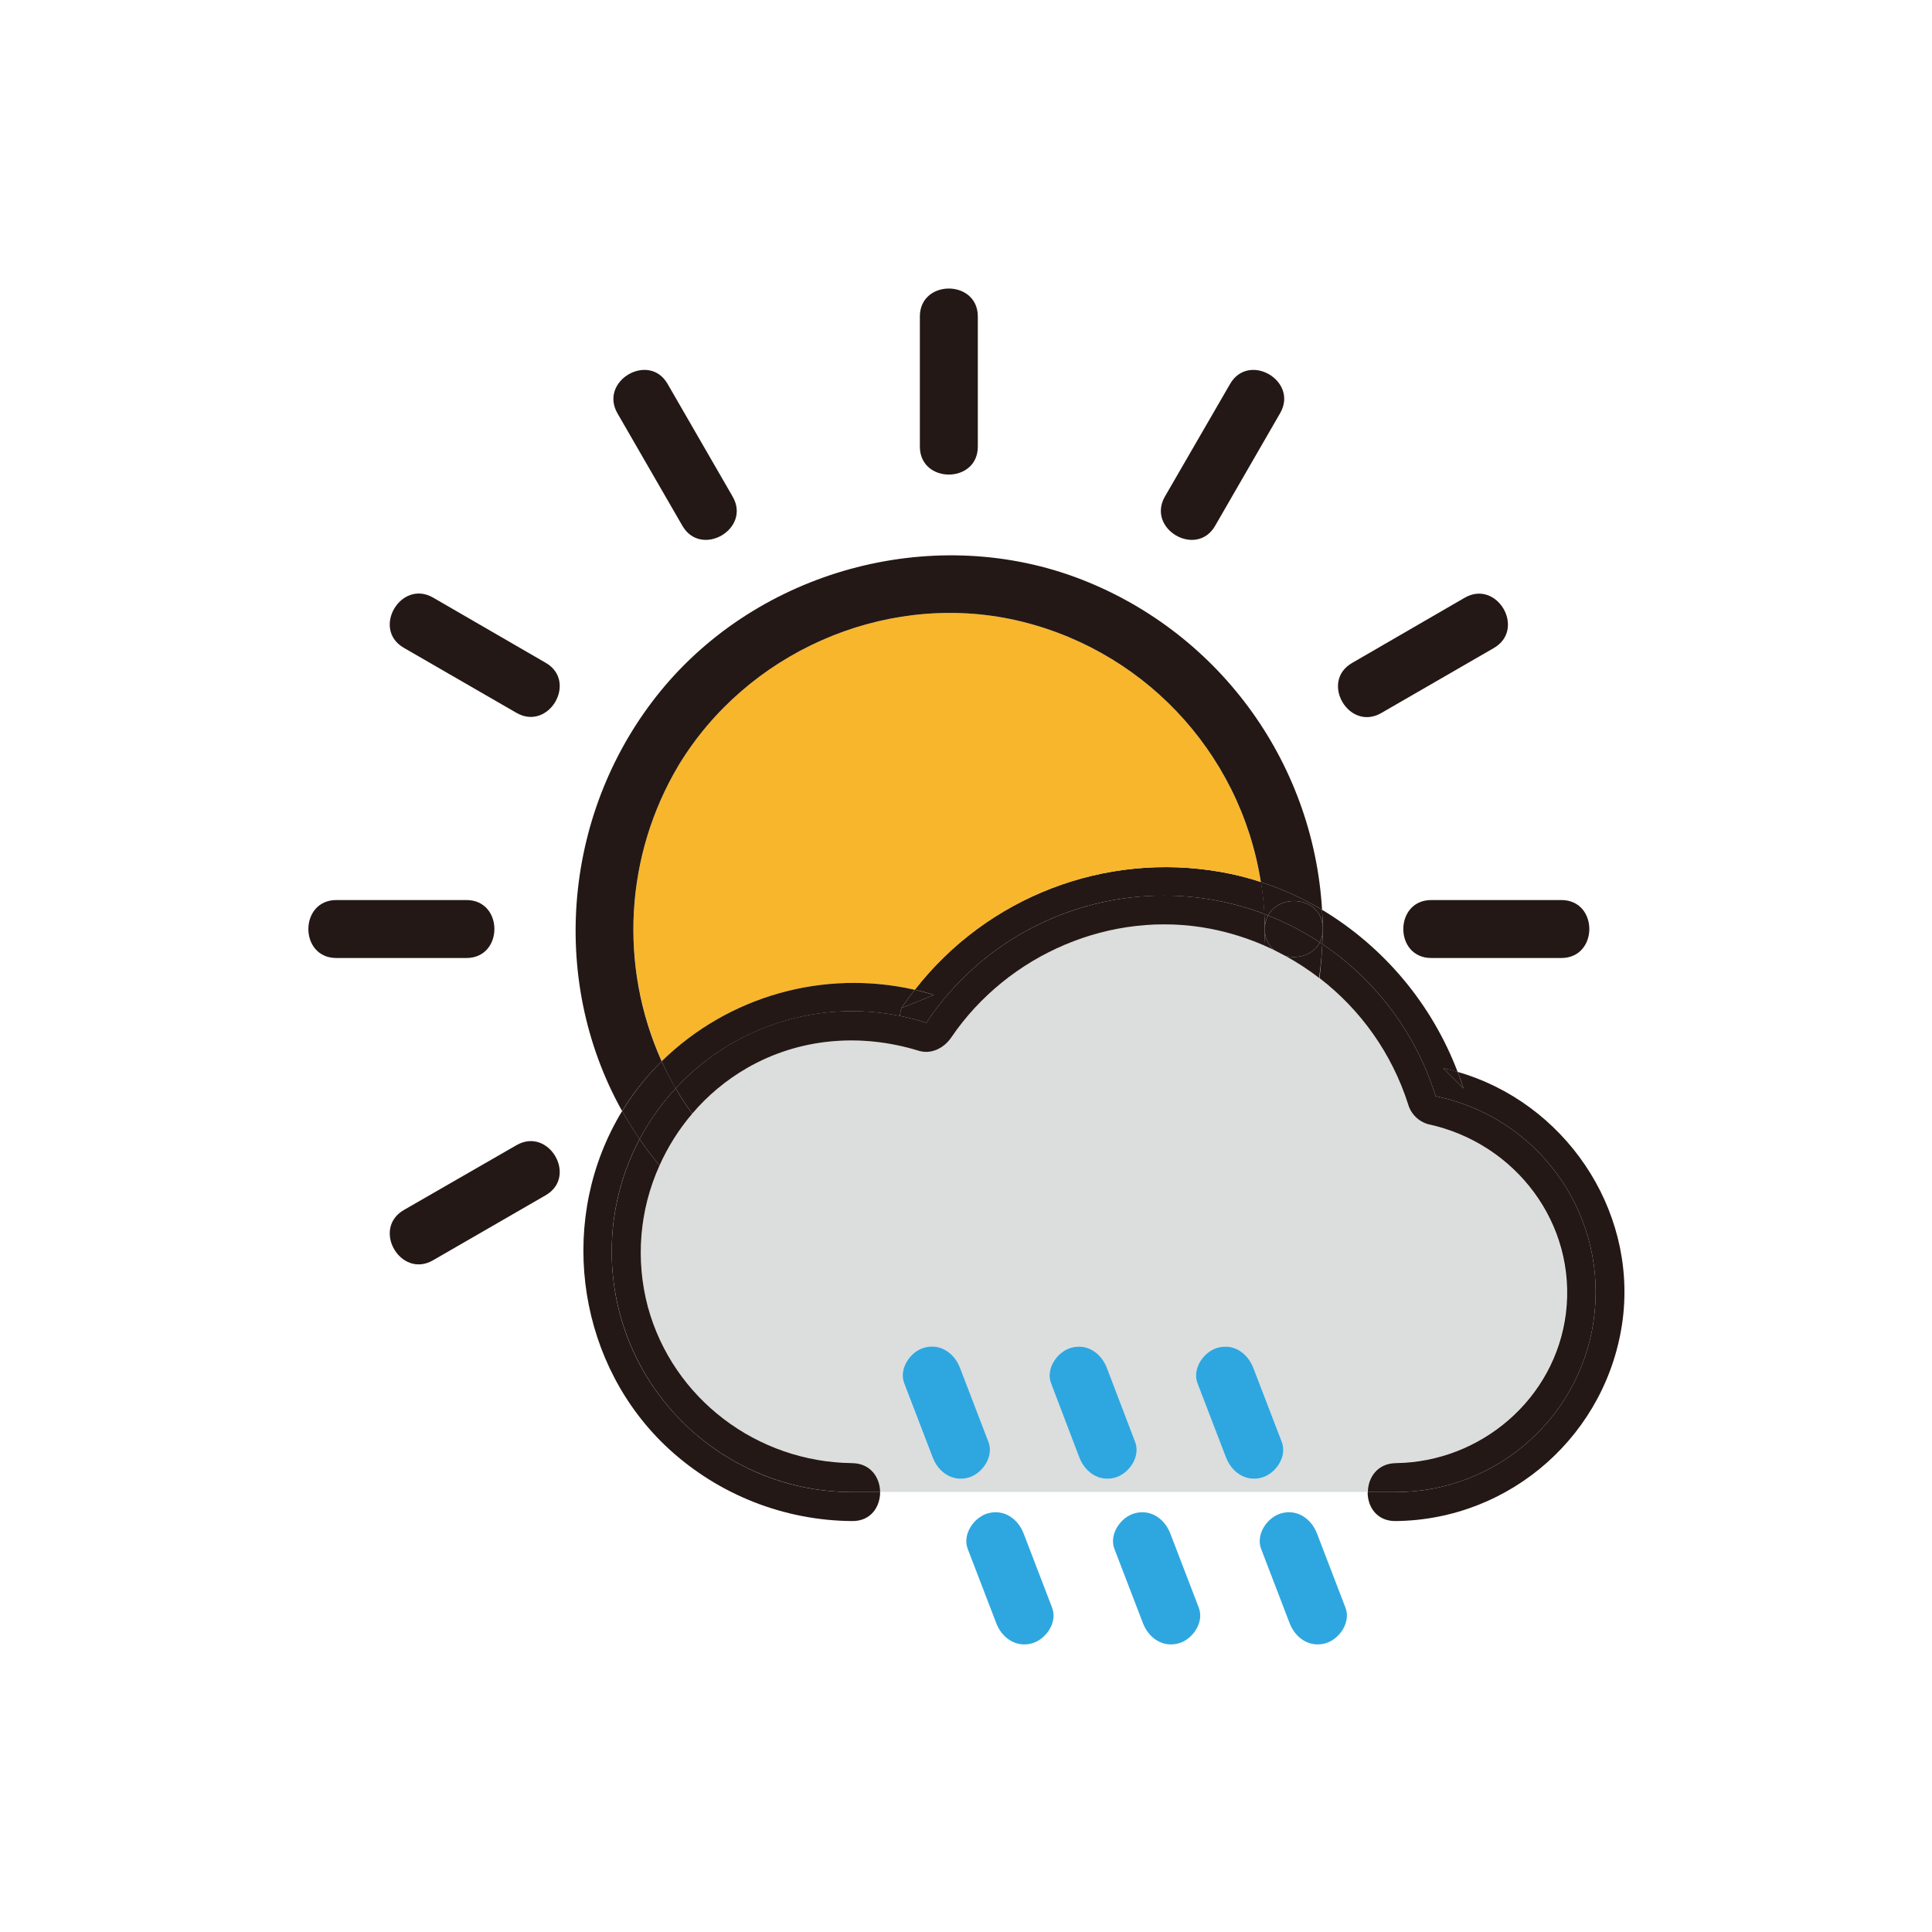
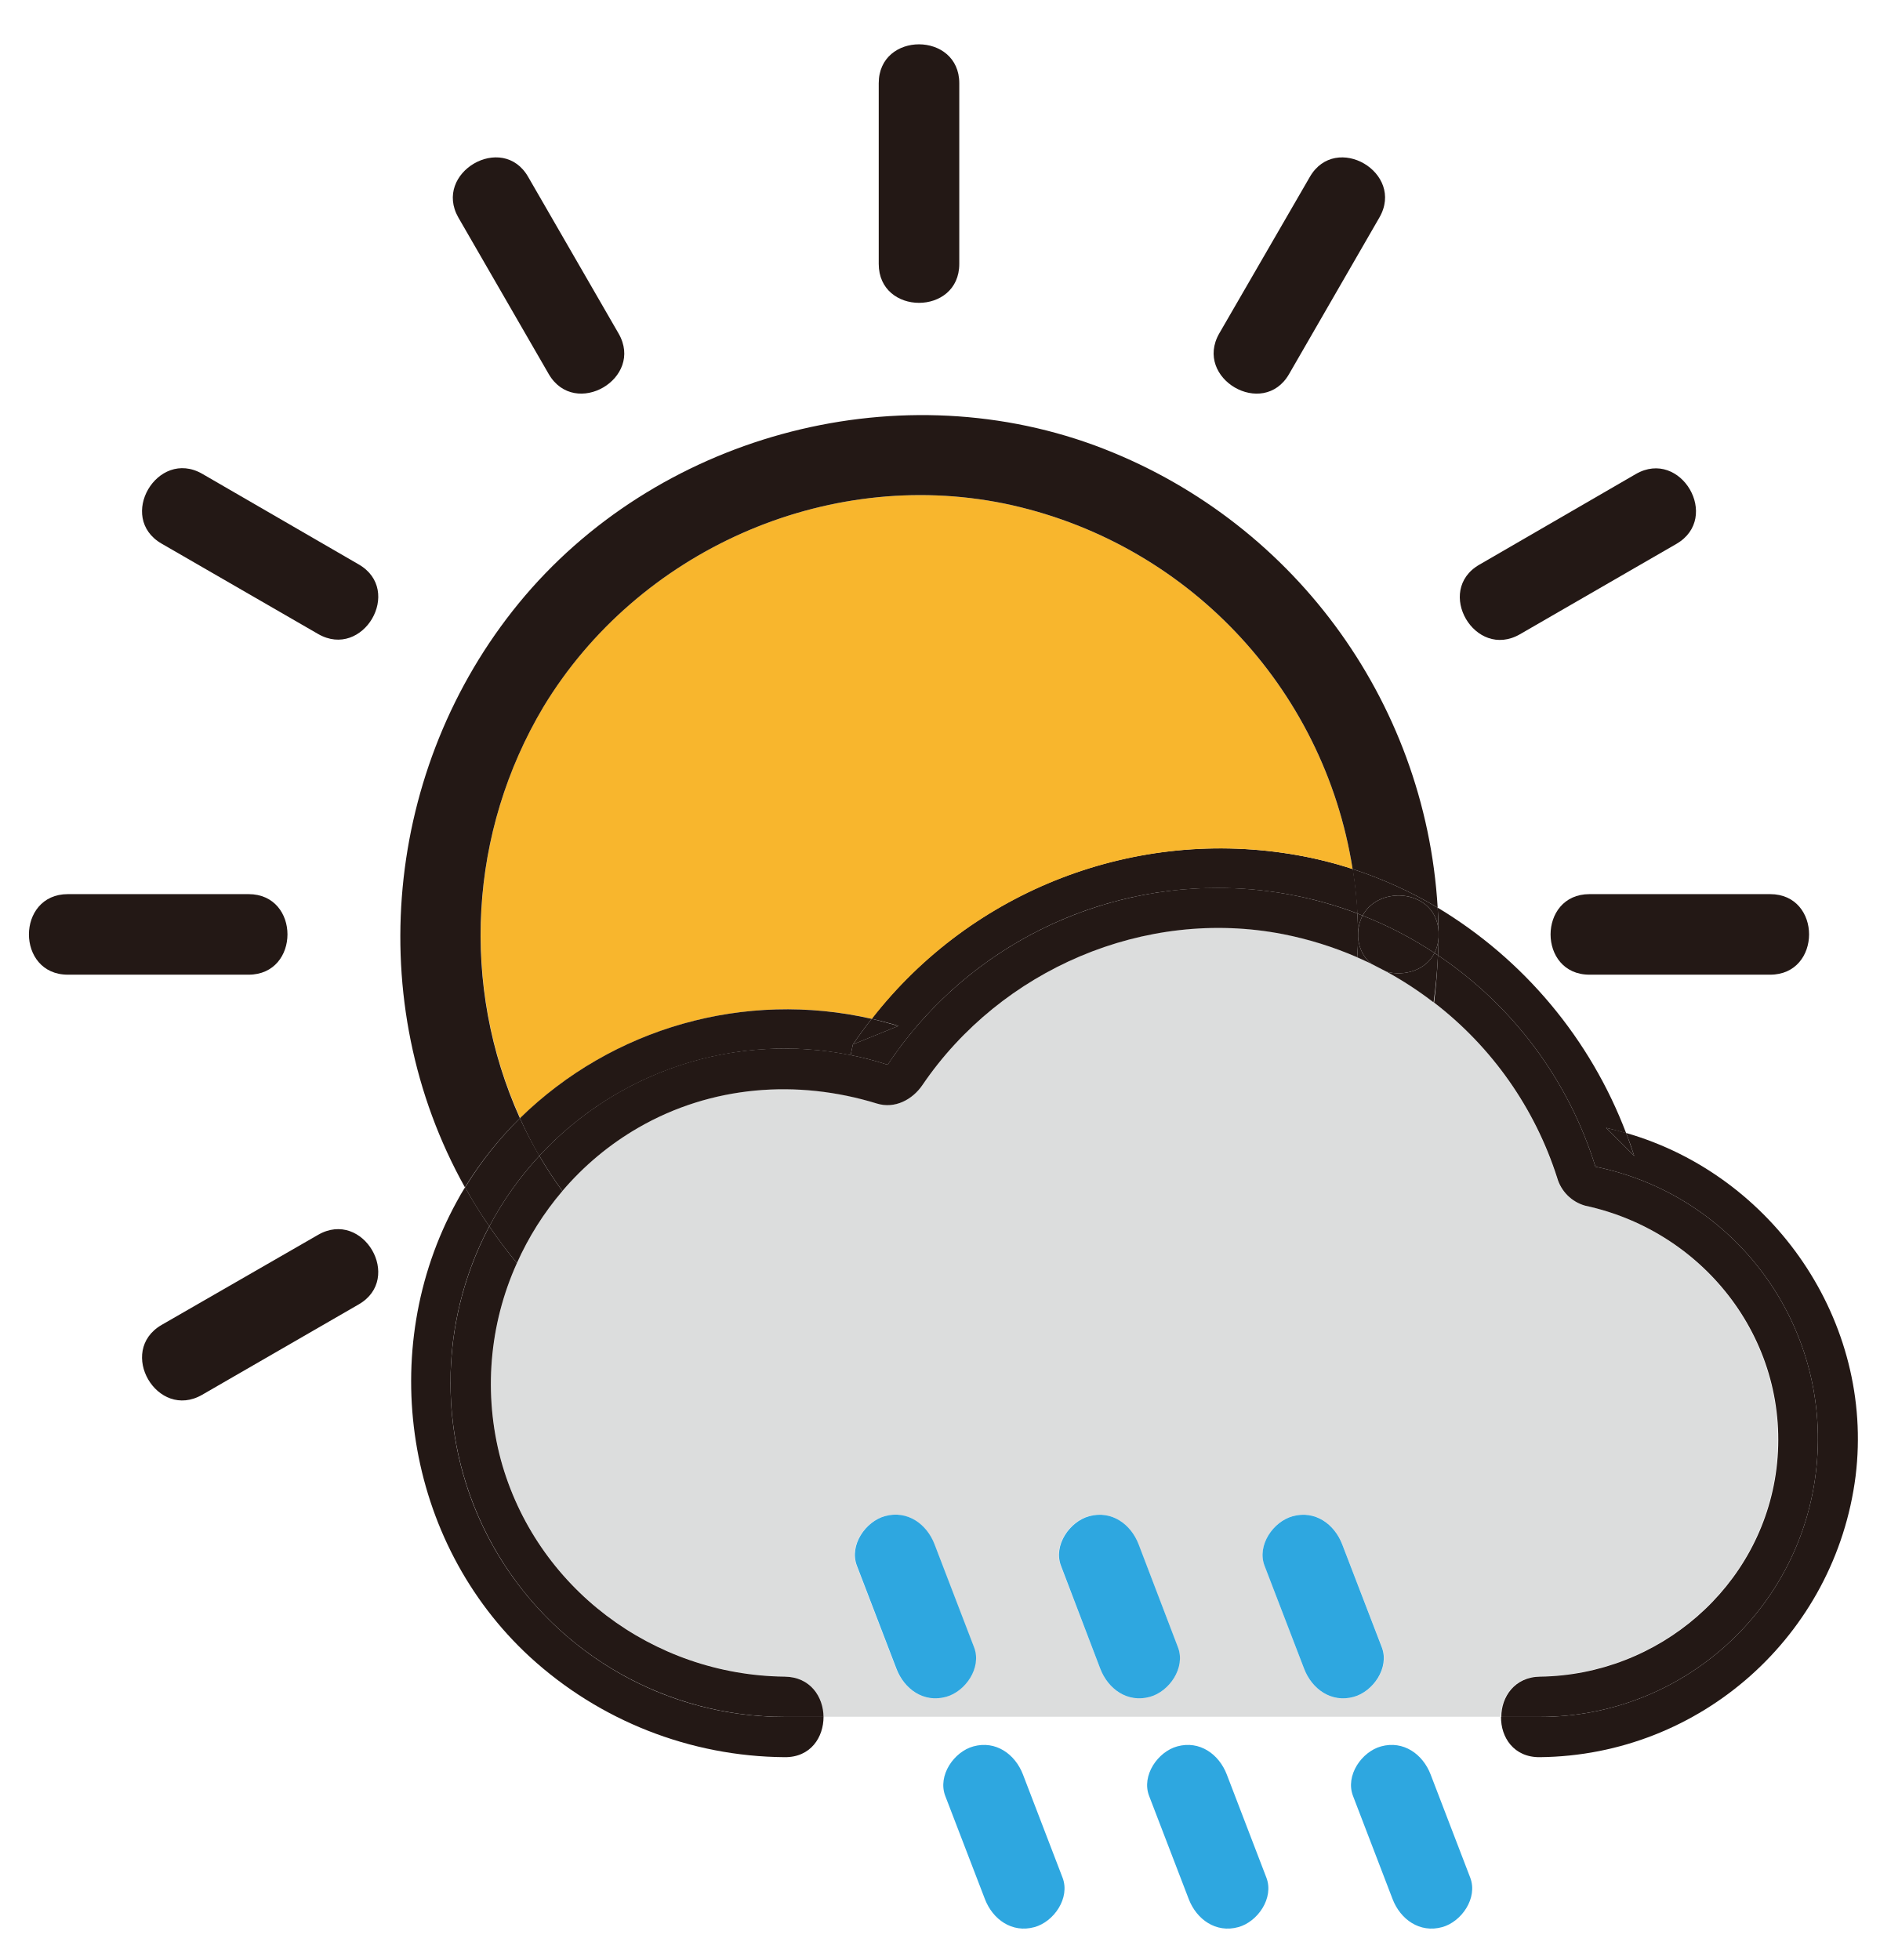
- <svg xmlns="http://www.w3.org/2000/svg" viewBox="0 0 500 500">
-   <defs>
-     <style>.cls-1{fill:#dcdddd;}.cls-2{fill:#231815;}.cls-3{fill:#2ea7e0;}.cls-4{fill:#f8b62d;}</style>
+ <svg xmlns="http://www.w3.org/2000/svg" viewBox="0 0 350 365" version="1.1" id="svg36" width="350" height="365">
+   <defs id="defs1">
+     <style id="style1">.cls-1{fill:#dcdddd;}.cls-2{fill:#231815;}.cls-3{fill:#2ea7e0;}.cls-4{fill:#f8b62d;}</style>
  </defs>
-   <g data-name="图层 1" id="图层_1">
-     <path class="cls-1" d="M369.54,290.92c22.53,4.88,38.5,25.74,35.61,49-2.75,22.09-22,38.41-44,38.7-4.78.06-7.2,3.78-7.24,7.5H227.78c0-3.72-2.44-7.45-7.24-7.5-24.5-.27-46.36-16.6-52.84-40.4a54.66,54.66,0,0,1,3-36.61,55.56,55.56,0,0,1,8.47-13.42,54.11,54.11,0,0,1,14.15-11.79c13.58-7.83,29.54-9.08,44.43-4.49,3.34,1,6.63-.74,8.47-3.45,14.64-21.53,41.42-33.13,67.15-28.1a66.85,66.85,0,0,1,13.82,4.31c.87.38,1.73.77,2.57,1.18s1.94,1,2.89,1.49a67.07,67.07,0,0,1,31.67,38.31A7.54,7.54,0,0,0,369.54,290.92Zm-43,91.5c3.61-1,6.7-5.42,5.24-9.22L324.37,354c-1.45-3.78-5-6.39-9.22-5.24-3.62,1-6.7,5.42-5.24,9.22l7.37,19.2C318.73,381,322.33,383.57,326.51,382.42Zm-38,0c3.61-1,6.7-5.42,5.24-9.22L286.41,354c-1.45-3.78-5-6.39-9.22-5.24-3.62,1-6.7,5.42-5.24,9.22l7.37,19.2C280.77,381,284.37,383.57,288.55,382.42Zm-38,0c3.61-1,6.69-5.42,5.23-9.22q-3.67-9.6-7.37-19.2c-1.45-3.78-5-6.39-9.23-5.24-3.61,1-6.69,5.42-5.23,9.22q3.67,9.6,7.37,19.2C242.81,381,246.41,383.57,250.59,382.42Z" />
-     <path class="cls-2" d="M404.07,232.93c9.67,0,9.65,15,0,15H370.42c-9.67,0-9.65-15,0-15Z" />
-     <path class="cls-2" d="M342.21,244.32a73.77,73.77,0,0,1,29.32,39.37,51.75,51.75,0,0,1-10.34,102.46H354c0-3.72,2.46-7.44,7.24-7.5,22-.29,41.21-16.61,44-38.7,2.89-23.29-13.08-44.15-35.61-49a7.54,7.54,0,0,1-5.24-5.24,66.86,66.86,0,0,0-22.91-32.59Q342,248.74,342.21,244.32Z" />
-     <path class="cls-2" d="M379.05,154.7c8.38-4.84,15.93,8.13,7.57,13l-29.14,16.83c-8.39,4.84-15.93-8.13-7.57-12.95Z" />
-     <path class="cls-2" d="M377.25,277.41c27.43,7.88,46.27,35.14,42.73,63.9a59.9,59.9,0,0,1-58.79,52.34c-4.88.06-7.29-3.72-7.24-7.5h7.24a51.75,51.75,0,0,0,10.34-102.46,73.77,73.77,0,0,0-29.32-39.37c.06-1.1.1-2.21.11-3.32v-.08c0-.14,0-.28,0-.42v-.07c0-.17,0-.34,0-.51,0-1.5-.09-3-.17-4.47a83.68,83.68,0,0,1,35.1,42c-1.23-.36-2.46-.68-3.73-1l5.24,5.24C378.3,280.25,377.79,278.82,377.25,277.41Z" />
-     <path class="cls-2" d="M377.25,277.41c.54,1.41,1,2.84,1.51,4.28l-5.24-5.24C374.79,276.73,376,277.05,377.25,277.41Z" />
-     <path class="cls-3" d="M348.21,416.08c1.46,3.8-1.62,8.23-5.23,9.22-4.18,1.15-7.78-1.45-9.23-5.23q-3.69-9.6-7.37-19.21c-1.46-3.8,1.62-8.23,5.23-9.22,4.18-1.15,7.78,1.46,9.23,5.24Q344.53,406.48,348.21,416.08Z" />
-     <path class="cls-2" d="M342.32,240.92c0-.14,0-.28,0-.42C342.33,240.64,342.33,240.78,342.32,240.92Z" />
-     <path class="cls-2" d="M341.56,243.89a7.37,7.37,0,0,0,.76-2.89c0,1.11-.05,2.22-.11,3.32C342,244.17,341.78,244,341.56,243.89Z" />
-     <path class="cls-2" d="M341.56,243.89c-1.63,3.23-5.6,4.39-8.93,3.48-1-.52-1.91-1-2.89-1.49a6.93,6.93,0,0,1-2.41-5.45,7.45,7.45,0,0,1,.84-3.5A72.34,72.34,0,0,1,341.56,243.89Z" />
-     <path class="cls-2" d="M328.17,236.93c3.1-5.84,13.76-4.84,14.15,3,0,.17,0,.34,0,.51v.07c0,.14,0,.28,0,.42V241a7.37,7.37,0,0,1-.76,2.89A72.34,72.34,0,0,0,328.17,236.93Z" />
-     <path class="cls-2" d="M332.63,247.37c3.33.91,7.3-.25,8.93-3.48.22.14.44.28.65.43q-.21,4.43-.82,8.77A66.89,66.89,0,0,0,332.63,247.37Z" />
-     <path class="cls-3" d="M331.75,373.2c1.46,3.8-1.63,8.23-5.24,9.22-4.18,1.15-7.78-1.46-9.23-5.24L309.91,358c-1.46-3.8,1.62-8.23,5.24-9.22,4.18-1.15,7.77,1.46,9.22,5.24Z" />
-     <path class="cls-2" d="M318.34,99.37c4.83-8.37,17.79-.8,12.95,7.57l-16.82,29.15c-4.83,8.36-17.79.8-13-7.57Z" />
-     <path class="cls-2" d="M327.2,236.54a81.22,81.22,0,0,0-.89-8.28,78.37,78.37,0,0,1,15.84,7.19c.08,1.48.15,3,.17,4.47-.39-7.83-11.05-8.83-14.15-3Z" />
-     <path class="cls-2" d="M328.17,236.93a7.45,7.45,0,0,0-.84,3.5c0-1.3-.06-2.6-.13-3.89Z" />
-     <path class="cls-2" d="M327.33,240.43a6.93,6.93,0,0,0,2.41,5.45c-.84-.41-1.7-.8-2.57-1.18C327.26,243.28,327.32,241.86,327.33,240.43Z" />
-     <path class="cls-2" d="M220.54,261.68a62.17,62.17,0,0,1,12.29,1.22h0a60.56,60.56,0,0,1,6.89,1.8,73.78,73.78,0,0,1,87.48-28.17c.07,1.29.12,2.59.13,3.89s-.07,2.85-.16,4.27a66.85,66.85,0,0,0-13.82-4.31c-25.73-5-52.51,6.57-67.15,28.1-1.84,2.71-5.13,4.48-8.47,3.45-14.89-4.59-30.85-3.34-44.43,4.49a54.11,54.11,0,0,0-14.15,11.79,72.94,72.94,0,0,1-4.29-6.55A62,62,0,0,1,220.54,261.68Z" />
-     <path class="cls-2" d="M301.11,231.79a73.63,73.63,0,0,0-61.39,32.92,60.56,60.56,0,0,0-6.89-1.8h0l.42-2,8.47-3.44c-1.65-.51-3.31-.94-5-1.33A82.28,82.28,0,0,1,316,225.67a76.17,76.17,0,0,1,10.36,2.59,81.22,81.22,0,0,1,.89,8.28A73.53,73.53,0,0,0,301.11,231.79Z" />
-     <path class="cls-3" d="M310.25,416.08c1.46,3.8-1.62,8.23-5.23,9.22-4.18,1.15-7.78-1.45-9.23-5.23l-7.38-19.21c-1.46-3.8,1.63-8.23,5.24-9.22,4.18-1.15,7.78,1.46,9.23,5.24Q306.57,406.48,310.25,416.08Z" />
-     <path class="cls-4" d="M261.39,160.18a82.63,82.63,0,0,1,64.92,68.08A76.17,76.17,0,0,0,316,225.67a82.28,82.28,0,0,0-79.21,30.48,71.08,71.08,0,0,0-65.5,18.51A83.06,83.06,0,0,1,175.63,198C193.17,169.08,228.11,153.43,261.39,160.18Z" />
-     <path class="cls-3" d="M293.79,373.2c1.46,3.8-1.63,8.23-5.24,9.22-4.18,1.15-7.78-1.46-9.23-5.24L272,358c-1.46-3.8,1.62-8.23,5.24-9.22,4.18-1.15,7.77,1.46,9.22,5.24Z" />
-     <path class="cls-3" d="M272.29,416.08c1.46,3.8-1.62,8.23-5.24,9.22-4.18,1.15-7.77-1.45-9.22-5.23l-7.38-19.2c-1.46-3.81,1.63-8.24,5.24-9.23,4.18-1.15,7.78,1.46,9.23,5.24Z" />
-     <path class="cls-3" d="M255.82,373.2c1.46,3.8-1.62,8.23-5.23,9.22-4.18,1.15-7.78-1.46-9.23-5.24q-3.69-9.6-7.37-19.2c-1.46-3.8,1.62-8.23,5.23-9.22,4.18-1.15,7.78,1.46,9.23,5.24Q252.14,363.6,255.82,373.2Z" />
-     <path class="cls-2" d="M253.06,81.92v33.65c0,9.67-15,9.66-15,0V81.92C238.06,72.25,253.06,72.27,253.06,81.92Z" />
-     <path class="cls-2" d="M241.72,257.48l-8.47,3.44c1.11-1.64,2.28-3.23,3.49-4.77C238.41,256.54,240.07,257,241.72,257.48Z" />
-     <path class="cls-2" d="M171.24,274.66a71.08,71.08,0,0,1,65.5-18.51c-1.21,1.54-2.38,3.13-3.49,4.77l-.42,2a62.25,62.25,0,0,0-58,18.77A78.73,78.73,0,0,1,171.24,274.66Z" />
-     <path class="cls-2" d="M189.61,128.52c4.84,8.38-8.13,15.92-13,7.57l-16.83-29.15C155,98.56,168,91,172.78,99.37Z" />
-     <path class="cls-2" d="M158.31,323.92a62.23,62.23,0,0,0,62.23,62.23h7.24c0,3.78-2.38,7.55-7.24,7.5A70.94,70.94,0,0,1,173.12,375c-23.28-21.41-28.82-57.13-13.66-84.78.5-.92,1-1.82,1.57-2.71.53,1,1.08,1.91,1.65,2.86.91,1.5,1.87,3,2.86,4.4A61.93,61.93,0,0,0,158.31,323.92Z" />
-     <path class="cls-2" d="M174.86,281.67a72.94,72.94,0,0,0,4.29,6.55,55.56,55.56,0,0,0-8.47,13.42q-2.72-3.28-5.14-6.84A62,62,0,0,1,174.86,281.67Z" />
-     <path class="cls-2" d="M342.15,235.45a78.37,78.37,0,0,0-15.84-7.19,82.63,82.63,0,0,0-64.92-68.08c-33.28-6.75-68.22,8.9-85.76,37.85a83.06,83.06,0,0,0-4.39,76.63A67.8,67.8,0,0,0,161,287.54c-19.27-34.5-15-78.17,10-108.75,25.37-31,69.58-43.25,107.27-29.43A98,98,0,0,1,342.15,235.45Z" />
-     <path class="cls-2" d="M174.86,281.67a62,62,0,0,0-9.32,13.13c-1-1.44-1.95-2.9-2.86-4.4-.57-.95-1.12-1.9-1.65-2.86a67.8,67.8,0,0,1,10.21-12.88A78.73,78.73,0,0,0,174.86,281.67Z" />
-     <path class="cls-2" d="M220.54,378.65c4.8.05,7.21,3.78,7.24,7.5h-7.24a62.24,62.24,0,0,1-55-91.35q2.43,3.56,5.14,6.84a54.66,54.66,0,0,0-3,36.61C174.18,362.05,196,378.38,220.54,378.65Z" />
-     <path class="cls-2" d="M141.22,171.53c8.37,4.83.8,17.78-7.57,12.95L104.5,167.65c-8.36-4.83-.8-17.79,7.57-13Z" />
-     <path class="cls-2" d="M133.65,296.38c8.38-4.84,15.93,8.13,7.57,12.95l-29.15,16.83c-8.38,4.84-15.92-8.13-7.57-13Z" />
-     <path class="cls-2" d="M120.71,232.93c9.66,0,9.65,15,0,15H87.05c-9.67,0-9.65-15,0-15Z" />
+   <g data-name="图层 1" id="图层_1" transform="translate(-74.41574,-66.42066)">
+     <path class="cls-1" d="m 369.54,290.92 c 22.53,4.88 38.5,25.74 35.61,49 -2.75,22.09 -22,38.41 -44,38.7 -4.78,0.06 -7.2,3.78 -7.24,7.5 H 227.78 c 0,-3.72 -2.44,-7.45 -7.24,-7.5 -24.5,-0.27 -46.36,-16.6 -52.84,-40.4 a 54.66,54.66 0 0 1 3,-36.61 55.56,55.56 0 0 1 8.47,-13.42 54.11,54.11 0 0 1 14.15,-11.79 c 13.58,-7.83 29.54,-9.08 44.43,-4.49 3.34,1 6.63,-0.74 8.47,-3.45 14.64,-21.53 41.42,-33.13 67.15,-28.1 a 66.85,66.85 0 0 1 13.82,4.31 c 0.87,0.38 1.73,0.77 2.57,1.18 0.84,0.41 1.94,1 2.89,1.49 a 67.07,67.07 0 0 1 31.67,38.31 7.54,7.54 0 0 0 5.22,5.27 z m -43,91.5 c 3.61,-1 6.7,-5.42 5.24,-9.22 L 324.37,354 c -1.45,-3.78 -5,-6.39 -9.22,-5.24 -3.62,1 -6.7,5.42 -5.24,9.22 l 7.37,19.2 c 1.45,3.82 5.05,6.39 9.23,5.24 z m -38,0 c 3.61,-1 6.7,-5.42 5.24,-9.22 L 286.41,354 c -1.45,-3.78 -5,-6.39 -9.22,-5.24 -3.62,1 -6.7,5.42 -5.24,9.22 l 7.37,19.2 c 1.45,3.82 5.05,6.39 9.23,5.24 z m -38,0 c 3.61,-1 6.69,-5.42 5.23,-9.22 Q 252.1,363.6 248.4,354 c -1.45,-3.78 -5,-6.39 -9.23,-5.24 -3.61,1 -6.69,5.42 -5.23,9.22 q 3.67,9.6 7.37,19.2 c 1.5,3.82 5.1,6.39 9.28,5.24 z" id="path1" />
+     <path class="cls-2" d="m 404.07,232.93 c 9.67,0 9.65,15 0,15 h -33.65 c -9.67,0 -9.65,-15 0,-15 z" id="path2" />
+     <path class="cls-2" d="m 342.21,244.32 a 73.77,73.77 0 0 1 29.32,39.37 51.75,51.75 0 0 1 -10.34,102.46 H 354 c 0,-3.72 2.46,-7.44 7.24,-7.5 22,-0.29 41.21,-16.61 44,-38.7 2.89,-23.29 -13.08,-44.15 -35.61,-49 a 7.54,7.54 0 0 1 -5.24,-5.24 66.86,66.86 0 0 0 -22.91,-32.59 q 0.52,-4.38 0.73,-8.8 z" id="path3" />
+     <path class="cls-2" d="m 379.05,154.7 c 8.38,-4.84 15.93,8.13 7.57,13 l -29.14,16.83 c -8.39,4.84 -15.93,-8.13 -7.57,-12.95 z" id="path4" />
+     <path class="cls-2" d="m 377.25,277.41 c 27.43,7.88 46.27,35.14 42.73,63.9 a 59.9,59.9 0 0 1 -58.79,52.34 c -4.88,0.06 -7.29,-3.72 -7.24,-7.5 h 7.24 a 51.75,51.75 0 0 0 10.34,-102.46 73.77,73.77 0 0 0 -29.32,-39.37 c 0.06,-1.1 0.1,-2.21 0.11,-3.32 v -0.08 c 0,-0.14 0,-0.28 0,-0.42 v -0.07 c 0,-0.17 0,-0.34 0,-0.51 0,-1.5 -0.09,-3 -0.17,-4.47 a 83.68,83.68 0 0 1 35.1,42 c -1.23,-0.36 -2.46,-0.68 -3.73,-1 l 5.24,5.24 c -0.46,-1.44 -0.97,-2.87 -1.51,-4.28 z" id="path5" />
+     <path class="cls-2" d="m 377.25,277.41 c 0.54,1.41 1,2.84 1.51,4.28 l -5.24,-5.24 c 1.27,0.28 2.48,0.6 3.73,0.96 z" id="path6" />
+     <path class="cls-3" d="m 348.21,416.08 c 1.46,3.8 -1.62,8.23 -5.23,9.22 -4.18,1.15 -7.78,-1.45 -9.23,-5.23 q -3.69,-9.6 -7.37,-19.21 c -1.46,-3.8 1.62,-8.23 5.23,-9.22 4.18,-1.15 7.78,1.46 9.23,5.24 q 3.69,9.6 7.37,19.2 z" id="path7" />
+     <path class="cls-2" d="m 342.32,240.92 c 0,-0.14 0,-0.28 0,-0.42 0.01,0.14 0.01,0.28 0,0.42 z" id="path8" />
+     <path class="cls-2" d="m 341.56,243.89 a 7.37,7.37 0 0 0 0.76,-2.89 c 0,1.11 -0.05,2.22 -0.11,3.32 -0.21,-0.15 -0.43,-0.32 -0.65,-0.43 z" id="path9" />
+     <path class="cls-2" d="m 341.56,243.89 c -1.63,3.23 -5.6,4.39 -8.93,3.48 -1,-0.52 -1.91,-1 -2.89,-1.49 a 6.93,6.93 0 0 1 -2.41,-5.45 7.45,7.45 0 0 1 0.84,-3.5 72.34,72.34 0 0 1 13.39,6.96 z" id="path10" />
+     <path class="cls-2" d="m 328.17,236.93 c 3.1,-5.84 13.76,-4.84 14.15,3 0,0.17 0,0.34 0,0.51 v 0.07 c 0,0.14 0,0.28 0,0.42 V 241 a 7.37,7.37 0 0 1 -0.76,2.89 72.34,72.34 0 0 0 -13.39,-6.96 z" id="path11" />
+     <path class="cls-2" d="m 332.63,247.37 c 3.33,0.91 7.3,-0.25 8.93,-3.48 0.22,0.14 0.44,0.28 0.65,0.43 q -0.21,4.43 -0.82,8.77 a 66.89,66.89 0 0 0 -8.76,-5.72 z" id="path12" />
+     <path class="cls-3" d="m 331.75,373.2 c 1.46,3.8 -1.63,8.23 -5.24,9.22 -4.18,1.15 -7.78,-1.46 -9.23,-5.24 L 309.91,358 c -1.46,-3.8 1.62,-8.23 5.24,-9.22 4.18,-1.15 7.77,1.46 9.22,5.24 z" id="path13" />
+     <path class="cls-2" d="m 318.34,99.37 c 4.83,-8.37 17.79,-0.8 12.95,7.57 l -16.82,29.15 c -4.83,8.36 -17.79,0.8 -13,-7.57 z" id="path14" />
+     <path class="cls-2" d="m 327.2,236.54 a 81.22,81.22 0 0 0 -0.89,-8.28 78.37,78.37 0 0 1 15.84,7.19 c 0.08,1.48 0.15,3 0.17,4.47 -0.39,-7.83 -11.05,-8.83 -14.15,-3 z" id="path15" />
+     <path class="cls-2" d="m 328.17,236.93 a 7.45,7.45 0 0 0 -0.84,3.5 c 0,-1.3 -0.06,-2.6 -0.13,-3.89 z" id="path16" />
+     <path class="cls-2" d="m 327.33,240.43 a 6.93,6.93 0 0 0 2.41,5.45 c -0.84,-0.41 -1.7,-0.8 -2.57,-1.18 0.09,-1.42 0.15,-2.84 0.16,-4.27 z" id="path17" />
+     <path class="cls-2" d="m 220.54,261.68 a 62.17,62.17 0 0 1 12.29,1.22 v 0 a 60.56,60.56 0 0 1 6.89,1.8 73.78,73.78 0 0 1 87.48,-28.17 c 0.07,1.29 0.12,2.59 0.13,3.89 0.01,1.3 -0.07,2.85 -0.16,4.27 a 66.85,66.85 0 0 0 -13.82,-4.31 c -25.73,-5 -52.51,6.57 -67.15,28.1 -1.84,2.71 -5.13,4.48 -8.47,3.45 -14.89,-4.59 -30.85,-3.34 -44.43,4.49 a 54.11,54.11 0 0 0 -14.15,11.79 72.94,72.94 0 0 1 -4.29,-6.55 62,62 0 0 1 45.68,-19.98 z" id="path18" />
+     <path class="cls-2" d="m 301.11,231.79 a 73.63,73.63 0 0 0 -61.39,32.92 60.56,60.56 0 0 0 -6.89,-1.8 v 0 l 0.42,-2 8.47,-3.44 c -1.65,-0.51 -3.31,-0.94 -5,-1.33 a 82.28,82.28 0 0 1 79.28,-30.47 76.17,76.17 0 0 1 10.36,2.59 81.22,81.22 0 0 1 0.89,8.28 73.53,73.53 0 0 0 -26.14,-4.75 z" id="path19" />
+     <path class="cls-3" d="m 310.25,416.08 c 1.46,3.8 -1.62,8.23 -5.23,9.22 -4.18,1.15 -7.78,-1.45 -9.23,-5.23 l -7.38,-19.21 c -1.46,-3.8 1.63,-8.23 5.24,-9.22 4.18,-1.15 7.78,1.46 9.23,5.24 q 3.69,9.6 7.37,19.2 z" id="path20" />
+     <path class="cls-4" d="m 261.39,160.18 a 82.63,82.63 0 0 1 64.92,68.08 76.17,76.17 0 0 0 -10.31,-2.59 82.28,82.28 0 0 0 -79.21,30.48 71.08,71.08 0 0 0 -65.5,18.51 83.06,83.06 0 0 1 4.34,-76.66 c 17.54,-28.92 52.48,-44.57 85.76,-37.82 z" id="path21" />
+     <path class="cls-3" d="m 293.79,373.2 c 1.46,3.8 -1.63,8.23 -5.24,9.22 -4.18,1.15 -7.78,-1.46 -9.23,-5.24 L 272,358 c -1.46,-3.8 1.62,-8.23 5.24,-9.22 4.18,-1.15 7.77,1.46 9.22,5.24 z" id="path22" />
+     <path class="cls-3" d="m 272.29,416.08 c 1.46,3.8 -1.62,8.23 -5.24,9.22 -4.18,1.15 -7.77,-1.45 -9.22,-5.23 l -7.38,-19.2 c -1.46,-3.81 1.63,-8.24 5.24,-9.23 4.18,-1.15 7.78,1.46 9.23,5.24 z" id="path23" />
+     <path class="cls-3" d="m 255.82,373.2 c 1.46,3.8 -1.62,8.23 -5.23,9.22 -4.18,1.15 -7.78,-1.46 -9.23,-5.24 q -3.69,-9.6 -7.37,-19.2 c -1.46,-3.8 1.62,-8.23 5.23,-9.22 4.18,-1.15 7.78,1.46 9.23,5.24 q 3.69,9.6 7.37,19.2 z" id="path24" />
+     <path class="cls-2" d="m 253.06,81.92 v 33.65 c 0,9.67 -15,9.66 -15,0 V 81.92 c 0,-9.67 15,-9.65 15,0 z" id="path25" />
+     <path class="cls-2" d="m 241.72,257.48 -8.47,3.44 c 1.11,-1.64 2.28,-3.23 3.49,-4.77 1.67,0.39 3.33,0.85 4.98,1.33 z" id="path26" />
+     <path class="cls-2" d="m 171.24,274.66 a 71.08,71.08 0 0 1 65.5,-18.51 c -1.21,1.54 -2.38,3.13 -3.49,4.77 l -0.42,2 a 62.25,62.25 0 0 0 -58,18.77 78.73,78.73 0 0 1 -3.59,-7.03 z" id="path27" />
+     <path class="cls-2" d="m 189.61,128.52 c 4.84,8.38 -8.13,15.92 -13,7.57 L 159.78,106.94 C 155,98.56 168,91 172.78,99.37 Z" id="path28" />
+     <path class="cls-2" d="m 158.31,323.92 a 62.23,62.23 0 0 0 62.23,62.23 h 7.24 c 0,3.78 -2.38,7.55 -7.24,7.5 A 70.94,70.94 0 0 1 173.12,375 c -23.28,-21.41 -28.82,-57.13 -13.66,-84.78 0.5,-0.92 1,-1.82 1.57,-2.71 0.53,1 1.08,1.91 1.65,2.86 0.91,1.5 1.87,3 2.86,4.4 a 61.93,61.93 0 0 0 -7.23,29.15 z" id="path29" />
+     <path class="cls-2" d="m 174.86,281.67 a 72.94,72.94 0 0 0 4.29,6.55 55.56,55.56 0 0 0 -8.47,13.42 q -2.72,-3.28 -5.14,-6.84 a 62,62 0 0 1 9.32,-13.13 z" id="path30" />
+     <path class="cls-2" d="m 342.15,235.45 a 78.37,78.37 0 0 0 -15.84,-7.19 82.63,82.63 0 0 0 -64.92,-68.08 c -33.28,-6.75 -68.22,8.9 -85.76,37.85 a 83.06,83.06 0 0 0 -4.39,76.63 67.8,67.8 0 0 0 -10.24,12.88 c -19.27,-34.5 -15,-78.17 10,-108.75 25.37,-31 69.58,-43.25 107.27,-29.43 a 98,98 0 0 1 63.88,86.09 z" id="path31" />
+     <path class="cls-2" d="m 174.86,281.67 a 62,62 0 0 0 -9.32,13.13 c -1,-1.44 -1.95,-2.9 -2.86,-4.4 -0.57,-0.95 -1.12,-1.9 -1.65,-2.86 a 67.8,67.8 0 0 1 10.21,-12.88 78.73,78.73 0 0 0 3.62,7.01 z" id="path32" />
+     <path class="cls-2" d="m 220.54,378.65 c 4.8,0.05 7.21,3.78 7.24,7.5 h -7.24 a 62.24,62.24 0 0 1 -55,-91.35 q 2.43,3.56 5.14,6.84 a 54.66,54.66 0 0 0 -3,36.61 c 6.5,23.8 28.32,40.13 52.86,40.4 z" id="path33" />
+     <path class="cls-2" d="m 141.22,171.53 c 8.37,4.83 0.8,17.78 -7.57,12.95 L 104.5,167.65 c -8.36,-4.83 -0.8,-17.79 7.57,-13 z" id="path34" />
+     <path class="cls-2" d="m 133.65,296.38 c 8.38,-4.84 15.93,8.13 7.57,12.95 l -29.15,16.83 c -8.38,4.84 -15.92,-8.13 -7.57,-13 z" id="path35" />
+     <path class="cls-2" d="m 120.71,232.93 c 9.66,0 9.65,15 0,15 H 87.05 c -9.67,0 -9.65,-15 0,-15 z" id="path36" />
  </g>
</svg>
